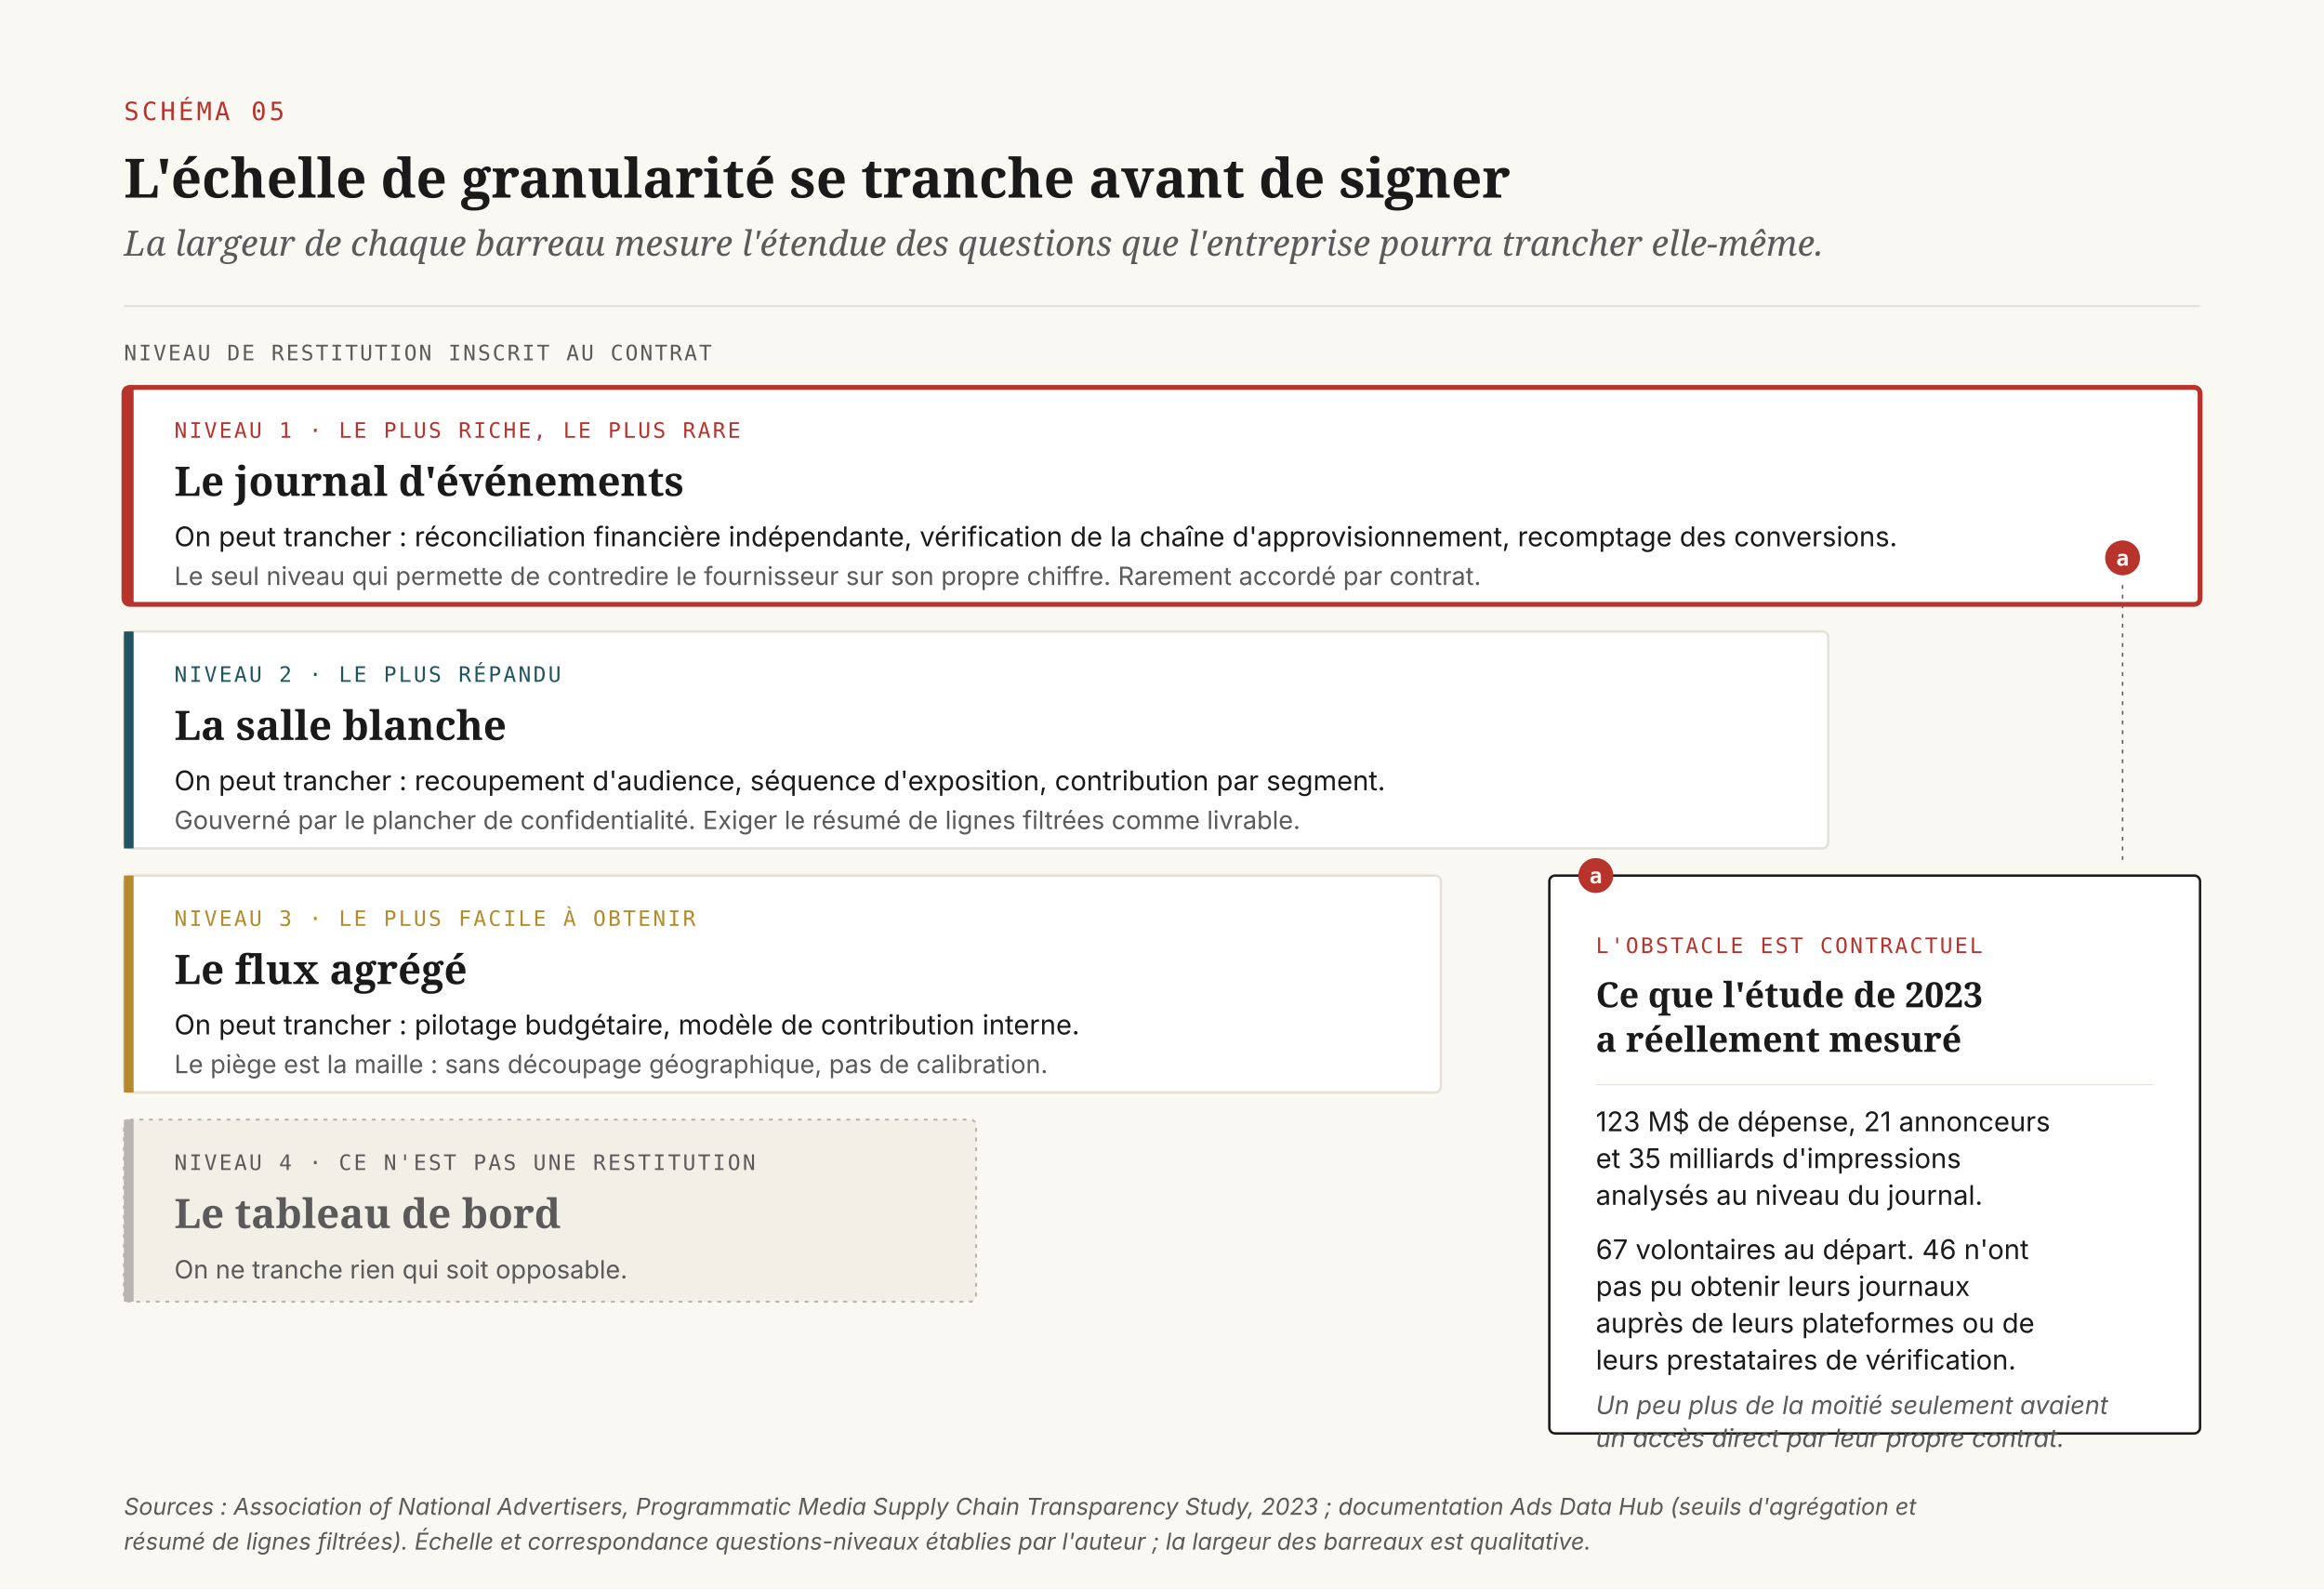
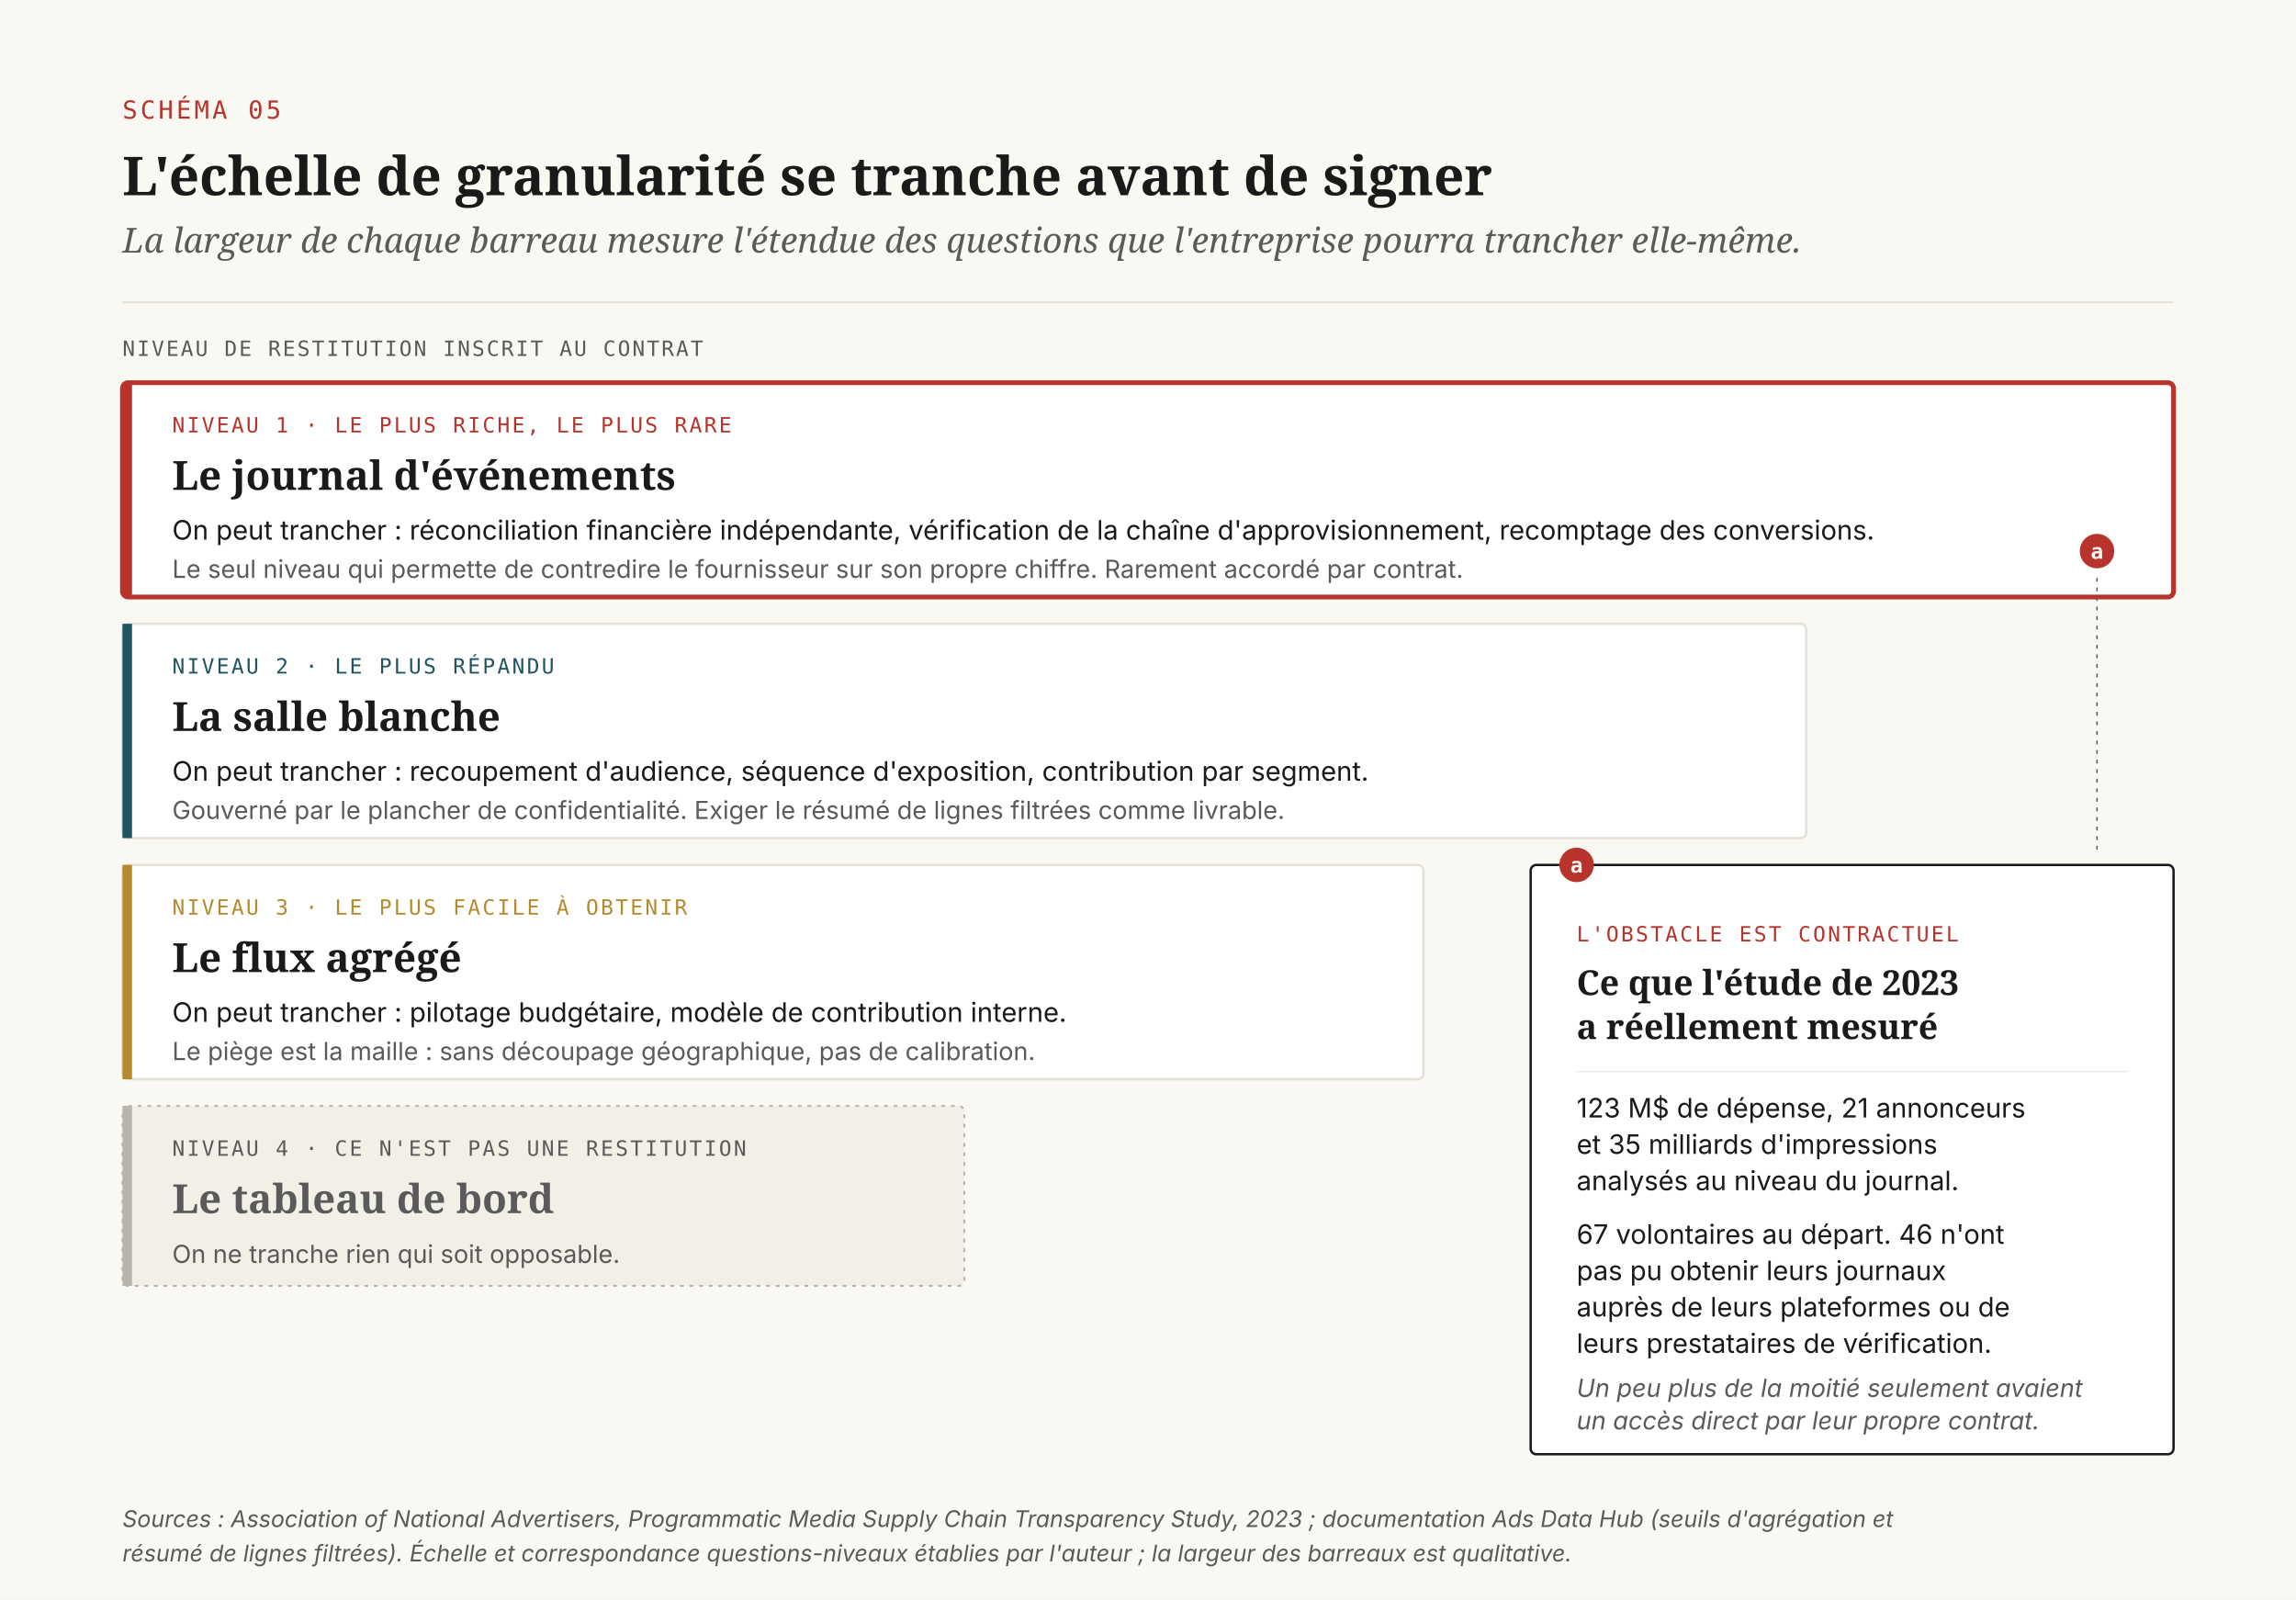
- <svg xmlns="http://www.w3.org/2000/svg" viewBox="0 0 1200 820" role="img" aria-label="L'échelle de granularité de la restitution : journal d'événements, salle blanche, flux agrégé, tableau de bord, et ce que chaque niveau permet de trancher">
+ <svg xmlns="http://www.w3.org/2000/svg" viewBox="0 0 1200 836" role="img" aria-label="L'échelle de granularité de la restitution : journal d'événements, salle blanche, flux agrégé, tableau de bord, et ce que chaque niveau permet de trancher">
  <style>
    .display { font-family: 'Fraunces', 'Spectral', Georgia, serif; }
    .body    { font-family: 'Inter', 'Helvetica Neue', system-ui, sans-serif; }
    .mono    { font-family: 'JetBrains Mono', 'IBM Plex Mono', monospace; }
    .interactive { cursor: pointer; }
  </style>
-   <rect width="1200" height="820" fill="#FAF8F3" />
+   <rect width="1200" height="836" fill="#FAF8F3" />
  <text x="64" y="62" class="mono" font-size="13" letter-spacing="0.12em" fill="#B7332C">SCHÉMA 05</text>
  <text x="64" y="102" class="display" font-size="28" font-weight="600" fill="#1A1A1A">L'échelle de granularité se tranche avant de signer</text>
  <text x="64" y="132" class="display" font-size="18" font-style="italic" fill="#5A5A5A">La largeur de chaque barreau mesure l'étendue des questions que l'entreprise pourra trancher elle-même.</text>
  <line x1="64" y1="158" x2="1136" y2="158" stroke="#E5E1D8" stroke-width="1" />
  <text x="64" y="186" class="mono" font-size="11" letter-spacing="0.09em" fill="#5A5A5A">NIVEAU DE RESTITUTION INSCRIT AU CONTRAT</text>
  <g class="interactive" data-card="niveau-journal" tabindex="0" role="button" aria-label="Niveau 1, le journal d'événements — cliquez pour les détails">
    <rect x="64" y="200" width="1072" height="112" rx="3" fill="#FFFFFF" stroke="#B7332C" stroke-width="2.5" />
    <rect x="64" y="200" width="5" height="112" fill="#B7332C" />
    <text x="90" y="226" class="mono" font-size="11" letter-spacing="0.1em" fill="#B7332C">NIVEAU 1 · LE PLUS RICHE, LE PLUS RARE</text>
    <text x="90" y="256" class="display" font-size="21" font-weight="600" fill="#1A1A1A">Le journal d'événements</text>
    <text x="90" y="282" class="body" font-size="14" fill="#1A1A1A">On peut trancher : réconciliation financière indépendante, vérification de la chaîne d'approvisionnement, recomptage des conversions.</text>
    <text x="90" y="302" class="body" font-size="13" fill="#5A5A5A">Le seul niveau qui permette de contredire le fournisseur sur son propre chiffre. Rarement accordé par contrat.</text>
    <circle cx="1096" cy="288" r="9" fill="#B7332C" />
    <text x="1096" y="292" class="mono" font-size="11" font-weight="600" fill="#FAF8F3" text-anchor="middle">a</text>
  </g>
  <line x1="1096" y1="302" x2="1096" y2="446" stroke="#5A5A5A" stroke-width="0.75" stroke-dasharray="2 3" />
  <g class="interactive" data-card="niveau-salle-blanche" tabindex="0" role="button" aria-label="Niveau 2, la salle blanche — cliquez pour les détails">
    <rect x="64" y="326" width="880" height="112" rx="3" fill="#FFFFFF" stroke="#E5E1D8" stroke-width="1.25" />
    <rect x="64" y="326" width="5" height="112" fill="#1F5560" />
    <text x="90" y="352" class="mono" font-size="11" letter-spacing="0.1em" fill="#1F5560">NIVEAU 2 · LE PLUS RÉPANDU</text>
    <text x="90" y="382" class="display" font-size="21" font-weight="600" fill="#1A1A1A">La salle blanche</text>
    <text x="90" y="408" class="body" font-size="14" fill="#1A1A1A">On peut trancher : recoupement d'audience, séquence d'exposition, contribution par segment.</text>
    <text x="90" y="428" class="body" font-size="13" fill="#5A5A5A">Gouverné par le plancher de confidentialité. Exiger le résumé de lignes filtrées comme livrable.</text>
  </g>
  <g class="interactive" data-card="niveau-flux" tabindex="0" role="button" aria-label="Niveau 3, le flux agrégé — cliquez pour les détails">
    <rect x="64" y="452" width="680" height="112" rx="3" fill="#FFFFFF" stroke="#E5E1D8" stroke-width="1.25" />
    <rect x="64" y="452" width="5" height="112" fill="#B58A2C" />
    <text x="90" y="478" class="mono" font-size="11" letter-spacing="0.1em" fill="#B58A2C">NIVEAU 3 · LE PLUS FACILE À OBTENIR</text>
    <text x="90" y="508" class="display" font-size="21" font-weight="600" fill="#1A1A1A">Le flux agrégé</text>
    <text x="90" y="534" class="body" font-size="14" fill="#1A1A1A">On peut trancher : pilotage budgétaire, modèle de contribution interne.</text>
    <text x="90" y="554" class="body" font-size="13" fill="#5A5A5A">Le piège est la maille : sans découpage géographique, pas de calibration.</text>
  </g>
  <g class="interactive" data-card="niveau-tableau" tabindex="0" role="button" aria-label="Niveau 4, le tableau de bord — cliquez pour les détails">
    <rect x="64" y="578" width="440" height="94" rx="3" fill="#F2EFE7" stroke="#B8B5AE" stroke-width="1" stroke-dasharray="2 3" />
    <rect x="64" y="578" width="5" height="94" fill="#B8B5AE" />
    <text x="90" y="604" class="mono" font-size="11" letter-spacing="0.1em" fill="#5A5A5A">NIVEAU 4 · CE N'EST PAS UNE RESTITUTION</text>
    <text x="90" y="634" class="display" font-size="21" font-weight="600" fill="#5A5A5A">Le tableau de bord</text>
    <text x="90" y="660" class="body" font-size="13" fill="#5A5A5A">On ne tranche rien qui soit opposable.</text>
  </g>
  <g class="interactive" data-card="annotation-ana" tabindex="0" role="button" aria-label="Encadré sur l'étude de 2023 relative à l'accès aux journaux d'événements — cliquez pour les détails">
-     <rect x="800" y="452" width="336" height="288" rx="3" fill="#FFFFFF" stroke="#1A1A1A" stroke-width="1.25" />
+     <rect x="800" y="452" width="336" height="308" rx="3" fill="#FFFFFF" stroke="#1A1A1A" stroke-width="1.25" />
    <circle cx="824" cy="452" r="9" fill="#B7332C" />
    <text x="824" y="456" class="mono" font-size="11" font-weight="600" fill="#FAF8F3" text-anchor="middle">a</text>
    <text x="824" y="492" class="mono" font-size="11" letter-spacing="0.1em" fill="#B7332C">L'OBSTACLE EST CONTRACTUEL</text>
    <text x="824" y="520" class="display" font-size="18" font-weight="600" fill="#1A1A1A">Ce que l'étude de 2023</text>
    <text x="824" y="543" class="display" font-size="18" font-weight="600" fill="#1A1A1A">a réellement mesuré</text>
    <line x1="824" y1="560" x2="1112" y2="560" stroke="#E5E1D8" stroke-width="0.5" />
    <text x="824" y="584" class="body" font-size="14" fill="#1A1A1A">123 M$ de dépense, 21 annonceurs</text>
    <text x="824" y="603" class="body" font-size="14" fill="#1A1A1A">et 35 milliards d'impressions</text>
    <text x="824" y="622" class="body" font-size="14" fill="#1A1A1A">analysés au niveau du journal.</text>
    <text x="824" y="650" class="body" font-size="14" fill="#1A1A1A">67 volontaires au départ. 46 n'ont</text>
    <text x="824" y="669" class="body" font-size="14" fill="#1A1A1A">pas pu obtenir leurs journaux</text>
    <text x="824" y="688" class="body" font-size="14" fill="#1A1A1A">auprès de leurs plateformes ou de</text>
    <text x="824" y="707" class="body" font-size="14" fill="#1A1A1A">leurs prestataires de vérification.</text>
    <text x="824" y="730" class="body" font-size="13" font-style="italic" fill="#5A5A5A">Un peu plus de la moitié seulement avaient</text>
    <text x="824" y="747" class="body" font-size="13" font-style="italic" fill="#5A5A5A">un accès direct par leur propre contrat.</text>
  </g>
-   <text x="64" y="782" class="body" font-size="12" font-style="italic" fill="#5A5A5A">Sources : Association of National Advertisers, Programmatic Media Supply Chain Transparency Study, 2023 ; documentation Ads Data Hub (seuils d'agrégation et</text>
-   <text x="64" y="800" class="body" font-size="12" font-style="italic" fill="#5A5A5A">résumé de lignes filtrées). Échelle et correspondance questions-niveaux établies par l'auteur ; la largeur des barreaux est qualitative.</text>
+   <text x="64" y="798" class="body" font-size="12" font-style="italic" fill="#5A5A5A">Sources : Association of National Advertisers, Programmatic Media Supply Chain Transparency Study, 2023 ; documentation Ads Data Hub (seuils d'agrégation et</text>
+   <text x="64" y="816" class="body" font-size="12" font-style="italic" fill="#5A5A5A">résumé de lignes filtrées). Échelle et correspondance questions-niveaux établies par l'auteur ; la largeur des barreaux est qualitative.</text>
</svg>
